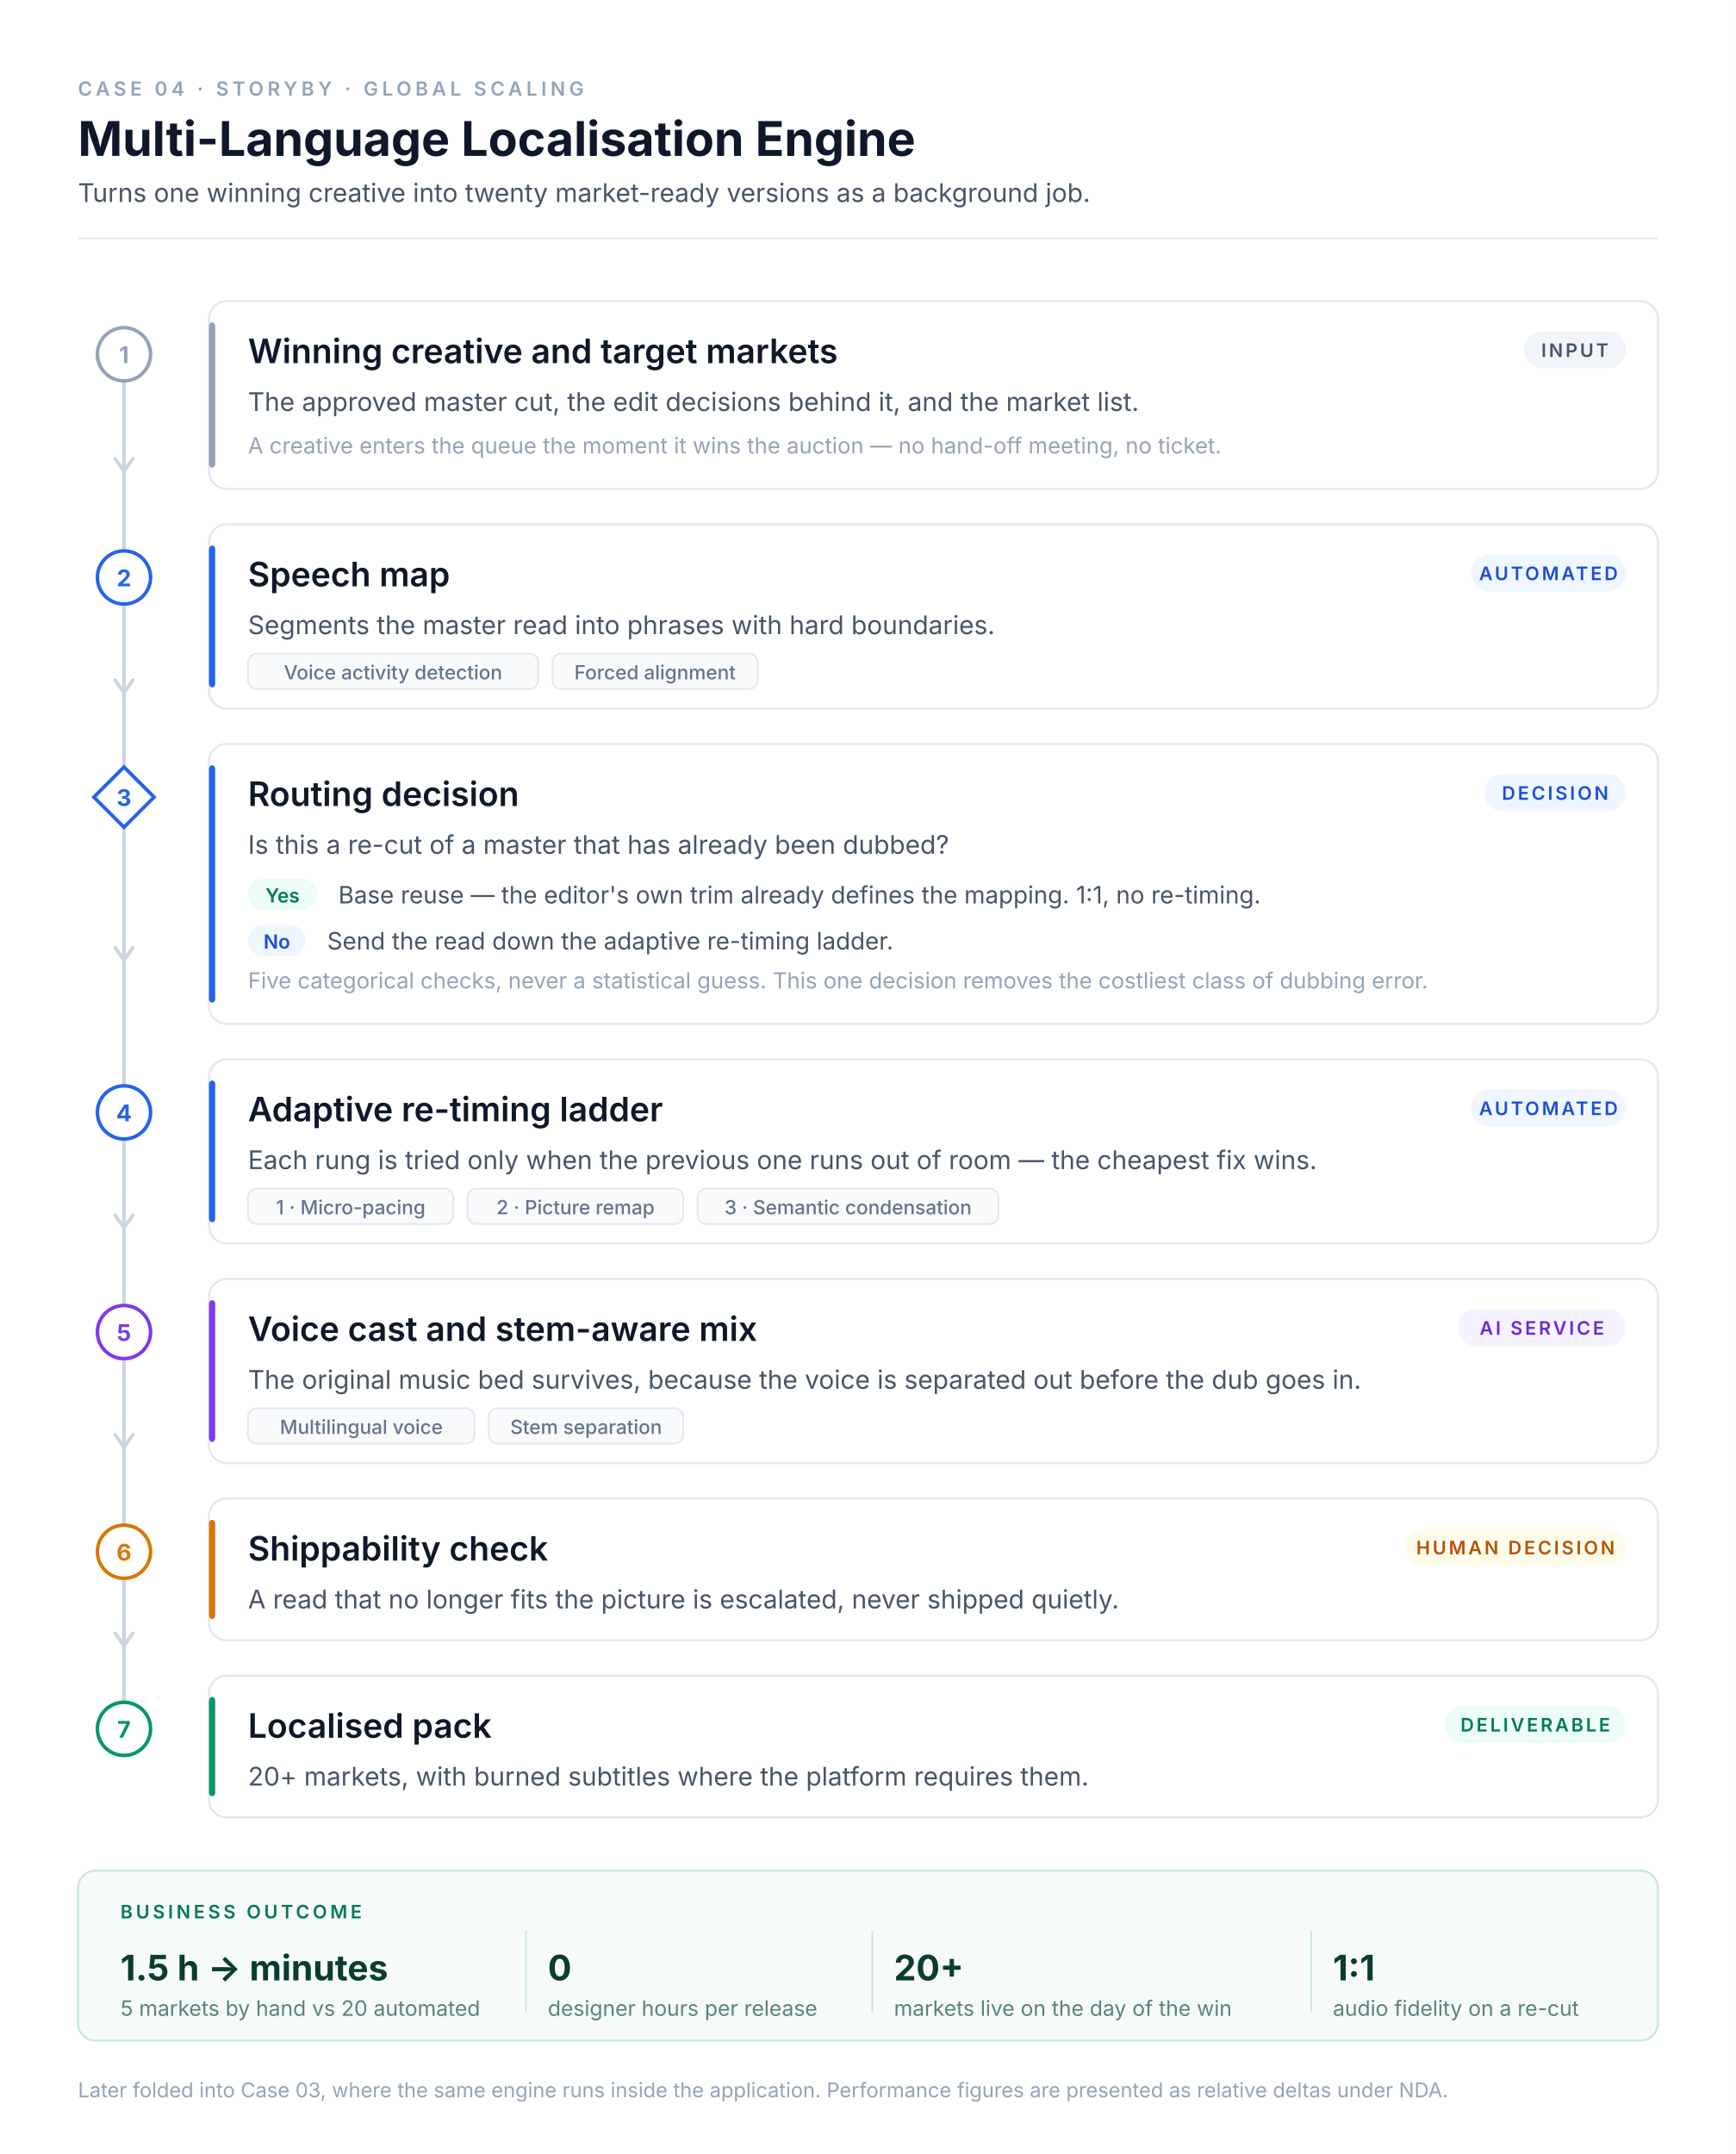
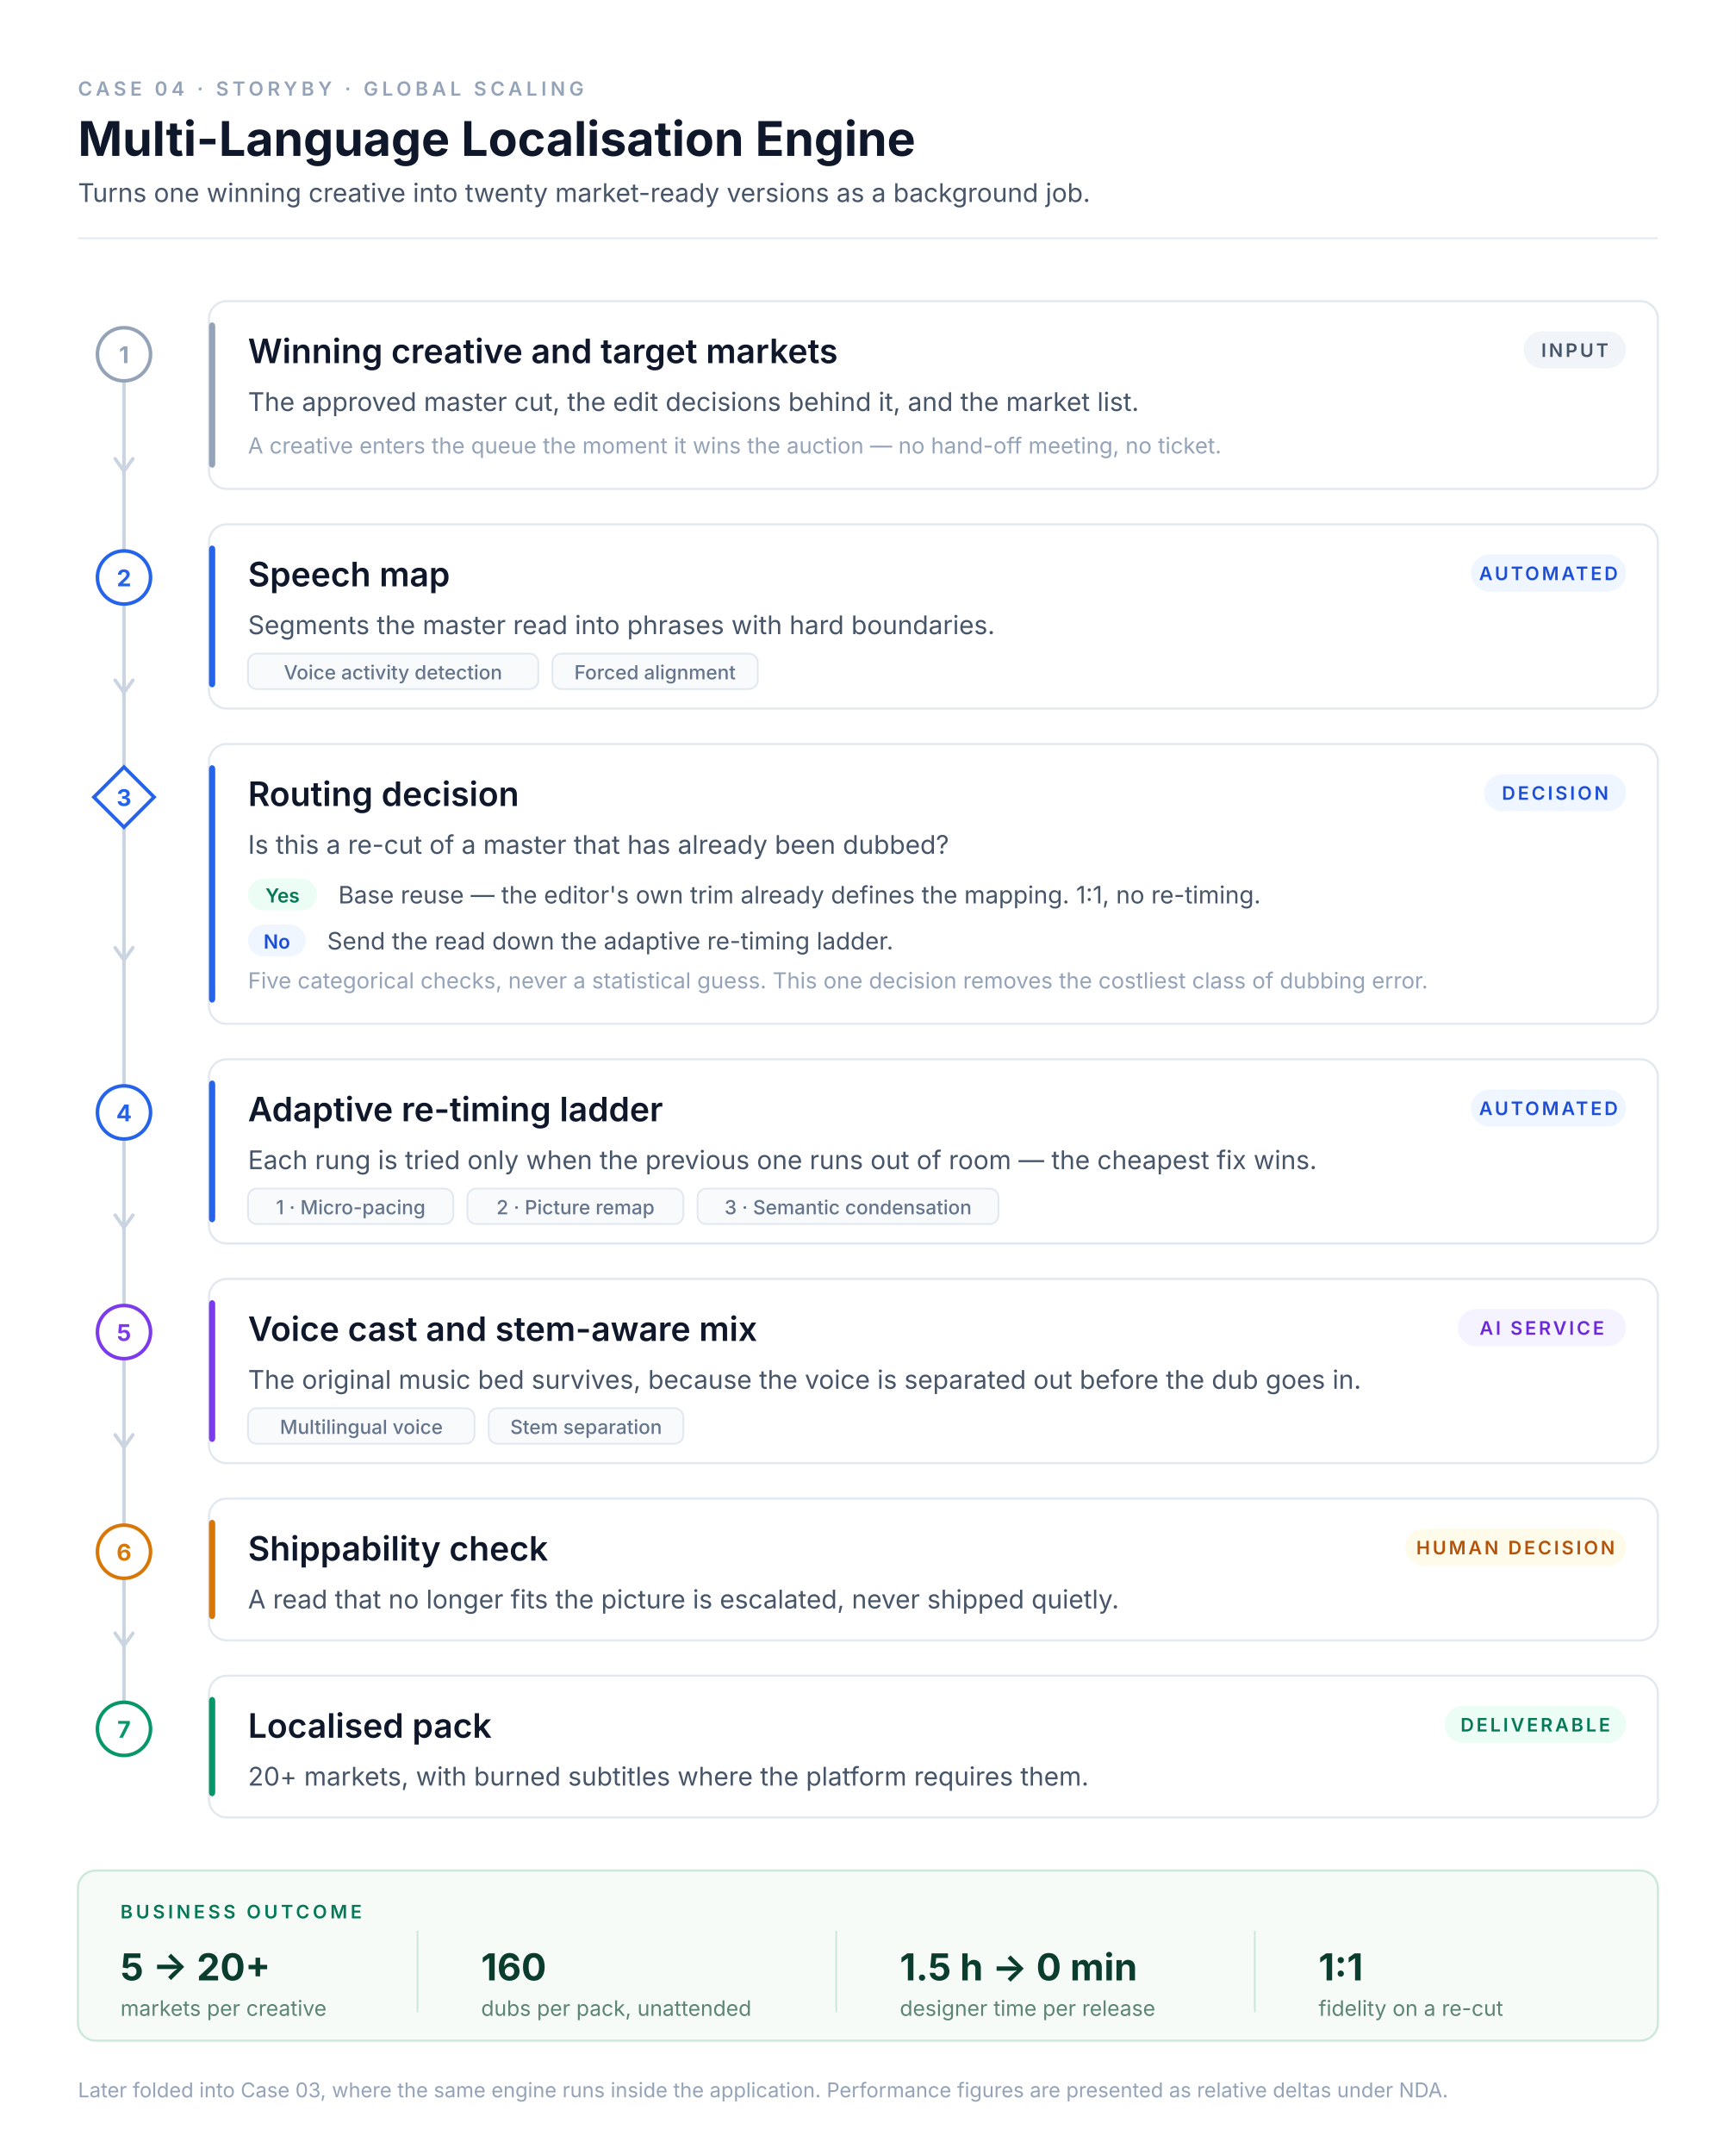
<svg xmlns="http://www.w3.org/2000/svg" width="980" height="1216" viewBox="0 0 980 1216">
  <rect width="980" height="1216" fill="#FFFFFF" />
  <path d="M70 200 L70 976" stroke="#CBD5E1" stroke-width="2" fill="none" />
  <path d="M65 259.0 L70 266.0 L75 259.0" fill="none" stroke="#CBD5E1" stroke-width="2" stroke-linecap="round" stroke-linejoin="round" />
  <path d="M65 384.0 L70 391.0 L75 384.0" fill="none" stroke="#CBD5E1" stroke-width="2" stroke-linecap="round" stroke-linejoin="round" />
  <path d="M65 535.0 L70 542.0 L75 535.0" fill="none" stroke="#CBD5E1" stroke-width="2" stroke-linecap="round" stroke-linejoin="round" />
  <path d="M65 686.0 L70 693.0 L75 686.0" fill="none" stroke="#CBD5E1" stroke-width="2" stroke-linecap="round" stroke-linejoin="round" />
  <path d="M65 810.0 L70 817.0 L75 810.0" fill="none" stroke="#CBD5E1" stroke-width="2" stroke-linecap="round" stroke-linejoin="round" />
  <path d="M65 922.0 L70 929.0 L75 922.0" fill="none" stroke="#CBD5E1" stroke-width="2" stroke-linecap="round" stroke-linejoin="round" />
  <circle cx="70" cy="200" r="15" fill="#FFFFFF" stroke="#94A3B8" stroke-width="2" />
  <text x="70" y="205" font-family="Inter, Helvetica Neue, Arial, sans-serif" font-size="13" font-weight="700" fill="#94A3B8" text-anchor="middle">1</text>
  <circle cx="70" cy="326" r="15" fill="#FFFFFF" stroke="#2563EB" stroke-width="2" />
  <text x="70" y="331" font-family="Inter, Helvetica Neue, Arial, sans-serif" font-size="13" font-weight="700" fill="#2563EB" text-anchor="middle">2</text>
  <path d="M70 433 L87 450 L70 467 L53 450 Z" fill="#FFFFFF" stroke="#2563EB" stroke-width="2" />
  <text x="70" y="455" font-family="Inter, Helvetica Neue, Arial, sans-serif" font-size="13" font-weight="700" fill="#2563EB" text-anchor="middle">3</text>
  <circle cx="70" cy="628" r="15" fill="#FFFFFF" stroke="#2563EB" stroke-width="2" />
  <text x="70" y="633" font-family="Inter, Helvetica Neue, Arial, sans-serif" font-size="13" font-weight="700" fill="#2563EB" text-anchor="middle">4</text>
  <circle cx="70" cy="752" r="15" fill="#FFFFFF" stroke="#7C3AED" stroke-width="2" />
  <text x="70" y="757" font-family="Inter, Helvetica Neue, Arial, sans-serif" font-size="13" font-weight="700" fill="#7C3AED" text-anchor="middle">5</text>
  <circle cx="70" cy="876" r="15" fill="#FFFFFF" stroke="#D97706" stroke-width="2" />
  <text x="70" y="881" font-family="Inter, Helvetica Neue, Arial, sans-serif" font-size="13" font-weight="700" fill="#D97706" text-anchor="middle">6</text>
  <circle cx="70" cy="976" r="15" fill="#FFFFFF" stroke="#059669" stroke-width="2" />
  <text x="70" y="981" font-family="Inter, Helvetica Neue, Arial, sans-serif" font-size="13" font-weight="700" fill="#059669" text-anchor="middle">7</text>
  <text x="44.0" y="54.0" font-family="Inter, Helvetica Neue, Arial, sans-serif" font-size="11" font-weight="600" fill="#94A3B8" text-anchor="start" letter-spacing="2.2">CASE 04 · STORYBY · GLOBAL SCALING</text>
  <text x="44.0" y="88.0" font-family="Inter, Helvetica Neue, Arial, sans-serif" font-size="27" font-weight="700" fill="#0F172A" text-anchor="start">Multi-Language Localisation Engine</text>
  <text x="44.0" y="114.0" font-family="Inter, Helvetica Neue, Arial, sans-serif" font-size="14.5" font-weight="400" fill="#475569" text-anchor="start">Turns one winning creative into twenty market-ready versions as a background job.</text>
  <rect x="44.0" y="134.0" width="892.0" height="1.0" rx="0" fill="#E2E8F0" stroke="none" stroke-width="1" />
  <rect x="118.0" y="170.0" width="818.0" height="106.0" rx="10" fill="#FFFFFF" stroke="#E2E8F0" stroke-width="1.2" />
  <rect x="118.0" y="182.0" width="3.5" height="82.0" rx="2" fill="#94A3B8" stroke="none" stroke-width="1" />
  <rect x="860.2" y="187.0" width="57.8" height="21.0" rx="10.5" fill="#F1F5F9" stroke="none" stroke-width="1" />
  <text x="889.1" y="201.5" font-family="Inter, Helvetica Neue, Arial, sans-serif" font-size="10.5" font-weight="600" fill="#475569" text-anchor="middle" letter-spacing="1.4">INPUT</text>
  <text x="140.0" y="205.0" font-family="Inter, Helvetica Neue, Arial, sans-serif" font-size="19" font-weight="600" fill="#0F172A" text-anchor="start">Winning creative and target markets</text>
  <text x="140.0" y="232.0" font-family="Inter, Helvetica Neue, Arial, sans-serif" font-size="14.5" font-weight="400" fill="#475569" text-anchor="start">The approved master cut, the edit decisions behind it, and the market list.</text>
  <text x="140.0" y="256.0" font-family="Inter, Helvetica Neue, Arial, sans-serif" font-size="12.5" font-weight="400" fill="#94A3B8" text-anchor="start">A creative enters the queue the moment it wins the auction — no hand-off meeting, no ticket.</text>
  <rect x="118.0" y="296.0" width="818.0" height="104.0" rx="10" fill="#FFFFFF" stroke="#E2E8F0" stroke-width="1.2" />
  <rect x="118.0" y="308.0" width="3.5" height="80.0" rx="2" fill="#2563EB" stroke="none" stroke-width="1" />
  <rect x="830.5" y="313.0" width="87.5" height="21.0" rx="10.5" fill="#EFF6FF" stroke="none" stroke-width="1" />
  <text x="874.2" y="327.5" font-family="Inter, Helvetica Neue, Arial, sans-serif" font-size="10.5" font-weight="600" fill="#1D4ED8" text-anchor="middle" letter-spacing="1.4">AUTOMATED</text>
  <text x="140.0" y="331.0" font-family="Inter, Helvetica Neue, Arial, sans-serif" font-size="19" font-weight="600" fill="#0F172A" text-anchor="start">Speech map</text>
  <text x="140.0" y="358.0" font-family="Inter, Helvetica Neue, Arial, sans-serif" font-size="14.5" font-weight="400" fill="#475569" text-anchor="start">Segments the master read into phrases with hard boundaries.</text>
  <rect x="140.0" y="369.0" width="163.9" height="20.0" rx="5" fill="#F8FAFC" stroke="#E2E8F0" stroke-width="1" />
  <text x="221.9" y="383.5" font-family="Inter, Helvetica Neue, Arial, sans-serif" font-size="11" font-weight="500" fill="#64748B" text-anchor="middle">Voice activity detection</text>
  <rect x="311.9" y="369.0" width="115.9" height="20.0" rx="5" fill="#F8FAFC" stroke="#E2E8F0" stroke-width="1" />
  <text x="369.8" y="383.5" font-family="Inter, Helvetica Neue, Arial, sans-serif" font-size="11" font-weight="500" fill="#64748B" text-anchor="middle">Forced alignment</text>
  <rect x="118.0" y="420.0" width="818.0" height="158.0" rx="10" fill="#FFFFFF" stroke="#E2E8F0" stroke-width="1.2" />
  <rect x="118.0" y="432.0" width="3.5" height="134.0" rx="2" fill="#2563EB" stroke="none" stroke-width="1" />
  <rect x="837.9" y="437.0" width="80.1" height="21.0" rx="10.5" fill="#EFF6FF" stroke="none" stroke-width="1" />
  <text x="878.0" y="451.5" font-family="Inter, Helvetica Neue, Arial, sans-serif" font-size="10.5" font-weight="600" fill="#1D4ED8" text-anchor="middle" letter-spacing="1.4">DECISION</text>
  <text x="140.0" y="455.0" font-family="Inter, Helvetica Neue, Arial, sans-serif" font-size="19" font-weight="600" fill="#0F172A" text-anchor="start">Routing decision</text>
  <text x="140.0" y="482.0" font-family="Inter, Helvetica Neue, Arial, sans-serif" font-size="14.5" font-weight="400" fill="#475569" text-anchor="start">Is this a re-cut of a master that has already been dubbed?</text>
  <rect x="140.0" y="496.0" width="39.0" height="18.0" rx="9" fill="#ECFDF5" stroke="none" stroke-width="1" />
  <text x="159.5" y="509.5" font-family="Inter, Helvetica Neue, Arial, sans-serif" font-size="11" font-weight="600" fill="#047857" text-anchor="middle">Yes</text>
  <text x="191.0" y="510.0" font-family="Inter, Helvetica Neue, Arial, sans-serif" font-size="13.5" font-weight="400" fill="#475569" text-anchor="start">Base reuse — the editor's own trim already defines the mapping. 1:1, no re-timing.</text>
  <rect x="140.0" y="522.0" width="32.6" height="18.0" rx="9" fill="#EFF6FF" stroke="none" stroke-width="1" />
  <text x="156.3" y="535.5" font-family="Inter, Helvetica Neue, Arial, sans-serif" font-size="11" font-weight="600" fill="#1D4ED8" text-anchor="middle">No</text>
  <text x="184.7" y="536.0" font-family="Inter, Helvetica Neue, Arial, sans-serif" font-size="13.5" font-weight="400" fill="#475569" text-anchor="start">Send the read down the adaptive re-timing ladder.</text>
  <text x="140.0" y="558.0" font-family="Inter, Helvetica Neue, Arial, sans-serif" font-size="12.5" font-weight="400" fill="#94A3B8" text-anchor="start">Five categorical checks, never a statistical guess. This one decision removes the costliest class of dubbing error.</text>
  <rect x="118.0" y="598.0" width="818.0" height="104.0" rx="10" fill="#FFFFFF" stroke="#E2E8F0" stroke-width="1.2" />
  <rect x="118.0" y="610.0" width="3.5" height="80.0" rx="2" fill="#2563EB" stroke="none" stroke-width="1" />
  <rect x="830.5" y="615.0" width="87.5" height="21.0" rx="10.5" fill="#EFF6FF" stroke="none" stroke-width="1" />
  <text x="874.2" y="629.5" font-family="Inter, Helvetica Neue, Arial, sans-serif" font-size="10.5" font-weight="600" fill="#1D4ED8" text-anchor="middle" letter-spacing="1.4">AUTOMATED</text>
  <text x="140.0" y="633.0" font-family="Inter, Helvetica Neue, Arial, sans-serif" font-size="19" font-weight="600" fill="#0F172A" text-anchor="start">Adaptive re-timing ladder</text>
  <text x="140.0" y="660.0" font-family="Inter, Helvetica Neue, Arial, sans-serif" font-size="14.5" font-weight="400" fill="#475569" text-anchor="start">Each rung is tried only when the previous one runs out of room — the cheapest fix wins.</text>
  <rect x="140.0" y="671.0" width="115.9" height="20.0" rx="5" fill="#F8FAFC" stroke="#E2E8F0" stroke-width="1" />
  <text x="198.0" y="685.5" font-family="Inter, Helvetica Neue, Arial, sans-serif" font-size="11" font-weight="500" fill="#64748B" text-anchor="middle">1 · Micro-pacing</text>
  <rect x="263.9" y="671.0" width="121.9" height="20.0" rx="5" fill="#F8FAFC" stroke="#E2E8F0" stroke-width="1" />
  <text x="324.9" y="685.5" font-family="Inter, Helvetica Neue, Arial, sans-serif" font-size="11" font-weight="500" fill="#64748B" text-anchor="middle">2 · Picture remap</text>
  <rect x="393.8" y="671.0" width="169.9" height="20.0" rx="5" fill="#F8FAFC" stroke="#E2E8F0" stroke-width="1" />
  <text x="478.8" y="685.5" font-family="Inter, Helvetica Neue, Arial, sans-serif" font-size="11" font-weight="500" fill="#64748B" text-anchor="middle">3 · Semantic condensation</text>
  <rect x="118.0" y="722.0" width="818.0" height="104.0" rx="10" fill="#FFFFFF" stroke="#E2E8F0" stroke-width="1.2" />
  <rect x="118.0" y="734.0" width="3.5" height="80.0" rx="2" fill="#7C3AED" stroke="none" stroke-width="1" />
  <rect x="823.0" y="739.0" width="95.0" height="21.0" rx="10.5" fill="#F5F3FF" stroke="none" stroke-width="1" />
  <text x="870.5" y="753.5" font-family="Inter, Helvetica Neue, Arial, sans-serif" font-size="10.5" font-weight="600" fill="#6D28D9" text-anchor="middle" letter-spacing="1.4">AI SERVICE</text>
  <text x="140.0" y="757.0" font-family="Inter, Helvetica Neue, Arial, sans-serif" font-size="19" font-weight="600" fill="#0F172A" text-anchor="start">Voice cast and stem-aware mix</text>
  <text x="140.0" y="784.0" font-family="Inter, Helvetica Neue, Arial, sans-serif" font-size="14.5" font-weight="400" fill="#475569" text-anchor="start">The original music bed survives, because the voice is separated out before the dub goes in.</text>
  <rect x="140.0" y="795.0" width="127.9" height="20.0" rx="5" fill="#F8FAFC" stroke="#E2E8F0" stroke-width="1" />
  <text x="204.0" y="809.5" font-family="Inter, Helvetica Neue, Arial, sans-serif" font-size="11" font-weight="500" fill="#64748B" text-anchor="middle">Multilingual voice</text>
  <rect x="275.9" y="795.0" width="109.9" height="20.0" rx="5" fill="#F8FAFC" stroke="#E2E8F0" stroke-width="1" />
  <text x="330.9" y="809.5" font-family="Inter, Helvetica Neue, Arial, sans-serif" font-size="11" font-weight="500" fill="#64748B" text-anchor="middle">Stem separation</text>
  <rect x="118.0" y="846.0" width="818.0" height="80.0" rx="10" fill="#FFFFFF" stroke="#E2E8F0" stroke-width="1.2" />
  <rect x="118.0" y="858.0" width="3.5" height="56.0" rx="2" fill="#D97706" stroke="none" stroke-width="1" />
  <rect x="793.3" y="863.0" width="124.7" height="21.0" rx="10.5" fill="#FFFBEB" stroke="none" stroke-width="1" />
  <text x="855.6" y="877.5" font-family="Inter, Helvetica Neue, Arial, sans-serif" font-size="10.5" font-weight="600" fill="#B45309" text-anchor="middle" letter-spacing="1.4">HUMAN DECISION</text>
  <text x="140.0" y="881.0" font-family="Inter, Helvetica Neue, Arial, sans-serif" font-size="19" font-weight="600" fill="#0F172A" text-anchor="start">Shippability check</text>
  <text x="140.0" y="908.0" font-family="Inter, Helvetica Neue, Arial, sans-serif" font-size="14.5" font-weight="400" fill="#475569" text-anchor="start">A read that no longer fits the picture is escalated, never shipped quietly.</text>
  <rect x="118.0" y="946.0" width="818.0" height="80.0" rx="10" fill="#FFFFFF" stroke="#E2E8F0" stroke-width="1.2" />
  <rect x="118.0" y="958.0" width="3.5" height="56.0" rx="2" fill="#059669" stroke="none" stroke-width="1" />
  <rect x="815.6" y="963.0" width="102.4" height="21.0" rx="10.5" fill="#ECFDF5" stroke="none" stroke-width="1" />
  <text x="866.8" y="977.5" font-family="Inter, Helvetica Neue, Arial, sans-serif" font-size="10.5" font-weight="600" fill="#047857" text-anchor="middle" letter-spacing="1.4">DELIVERABLE</text>
  <text x="140.0" y="981.0" font-family="Inter, Helvetica Neue, Arial, sans-serif" font-size="19" font-weight="600" fill="#0F172A" text-anchor="start">Localised pack</text>
  <text x="140.0" y="1008.0" font-family="Inter, Helvetica Neue, Arial, sans-serif" font-size="14.5" font-weight="400" fill="#475569" text-anchor="start">20+ markets, with burned subtitles where the platform requires them.</text>
  <rect x="44.0" y="1056.0" width="892.0" height="96.0" rx="10" fill="#F6FBF8" stroke="#CBE8DA" stroke-width="1.2" />
  <text x="68.0" y="1083.0" font-family="Inter, Helvetica Neue, Arial, sans-serif" font-size="10.5" font-weight="600" fill="#047857" text-anchor="start" letter-spacing="1.8">BUSINESS OUTCOME</text>
-   <text x="68.0" y="1118.0" font-family="Inter, Helvetica Neue, Arial, sans-serif" font-size="19.86" font-weight="700" fill="#0B3D2E" text-anchor="start">1.5 h → minutes</text>
-   <text x="68.0" y="1138.0" font-family="Inter, Helvetica Neue, Arial, sans-serif" font-size="12" font-weight="400" fill="#5B8474" text-anchor="start">5 markets by hand vs 20 automated</text>
-   <rect x="296.5" y="1090.0" width="1.0" height="46.0" rx="0" fill="#CBE8DA" stroke="none" stroke-width="1" />
-   <text x="309.3" y="1118.0" font-family="Inter, Helvetica Neue, Arial, sans-serif" font-size="19.86" font-weight="700" fill="#0B3D2E" text-anchor="start">0</text>
-   <text x="309.3" y="1138.0" font-family="Inter, Helvetica Neue, Arial, sans-serif" font-size="12" font-weight="400" fill="#5B8474" text-anchor="start">designer hours per release</text>
-   <rect x="492.0" y="1090.0" width="1.0" height="46.0" rx="0" fill="#CBE8DA" stroke="none" stroke-width="1" />
-   <text x="504.7" y="1118.0" font-family="Inter, Helvetica Neue, Arial, sans-serif" font-size="19.86" font-weight="700" fill="#0B3D2E" text-anchor="start">20+</text>
-   <text x="504.7" y="1138.0" font-family="Inter, Helvetica Neue, Arial, sans-serif" font-size="12" font-weight="400" fill="#5B8474" text-anchor="start">markets live on the day of the win</text>
-   <rect x="739.8" y="1090.0" width="1.0" height="46.0" rx="0" fill="#CBE8DA" stroke="none" stroke-width="1" />
-   <text x="752.5" y="1118.0" font-family="Inter, Helvetica Neue, Arial, sans-serif" font-size="19.86" font-weight="700" fill="#0B3D2E" text-anchor="start">1:1</text>
-   <text x="752.5" y="1138.0" font-family="Inter, Helvetica Neue, Arial, sans-serif" font-size="12" font-weight="400" fill="#5B8474" text-anchor="start">audio fidelity on a re-cut</text>
+   <text x="68.0" y="1118.0" font-family="Inter, Helvetica Neue, Arial, sans-serif" font-size="21" font-weight="700" fill="#0B3D2E" text-anchor="start">5 → 20+</text>
+   <text x="68.0" y="1138.0" font-family="Inter, Helvetica Neue, Arial, sans-serif" font-size="12" font-weight="400" fill="#5B8474" text-anchor="start">markets per creative</text>
+   <rect x="235.2" y="1090.0" width="1.0" height="46.0" rx="0" fill="#CBE8DA" stroke="none" stroke-width="1" />
+   <text x="271.6" y="1118.0" font-family="Inter, Helvetica Neue, Arial, sans-serif" font-size="21" font-weight="700" fill="#0B3D2E" text-anchor="start">160</text>
+   <text x="271.6" y="1138.0" font-family="Inter, Helvetica Neue, Arial, sans-serif" font-size="12" font-weight="400" fill="#5B8474" text-anchor="start">dubs per pack, unattended</text>
+   <rect x="471.6" y="1090.0" width="1.0" height="46.0" rx="0" fill="#CBE8DA" stroke="none" stroke-width="1" />
+   <text x="508.0" y="1118.0" font-family="Inter, Helvetica Neue, Arial, sans-serif" font-size="21" font-weight="700" fill="#0B3D2E" text-anchor="start">1.5 h → 0 min</text>
+   <text x="508.0" y="1138.0" font-family="Inter, Helvetica Neue, Arial, sans-serif" font-size="12" font-weight="400" fill="#5B8474" text-anchor="start">designer time per release</text>
+   <rect x="707.9" y="1090.0" width="1.0" height="46.0" rx="0" fill="#CBE8DA" stroke="none" stroke-width="1" />
+   <text x="744.4" y="1118.0" font-family="Inter, Helvetica Neue, Arial, sans-serif" font-size="21" font-weight="700" fill="#0B3D2E" text-anchor="start">1:1</text>
+   <text x="744.4" y="1138.0" font-family="Inter, Helvetica Neue, Arial, sans-serif" font-size="12" font-weight="400" fill="#5B8474" text-anchor="start">fidelity on a re-cut</text>
  <text x="44.0" y="1184.0" font-family="Inter, Helvetica Neue, Arial, sans-serif" font-size="11.5" font-weight="400" fill="#94A3B8" text-anchor="start">Later folded into Case 03, where the same engine runs inside the application. Performance figures are presented as relative deltas under NDA.</text>
</svg>
